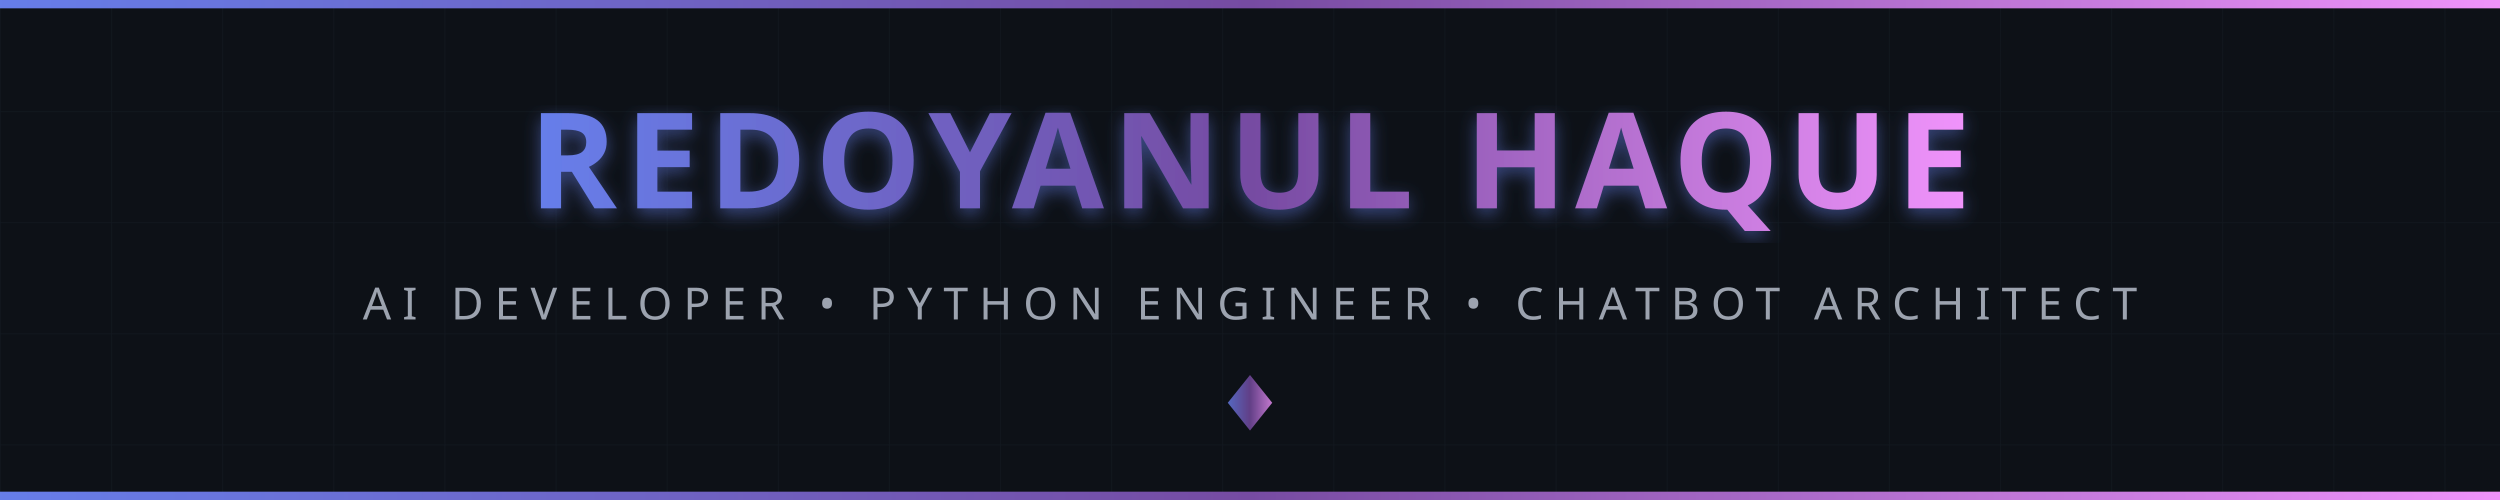
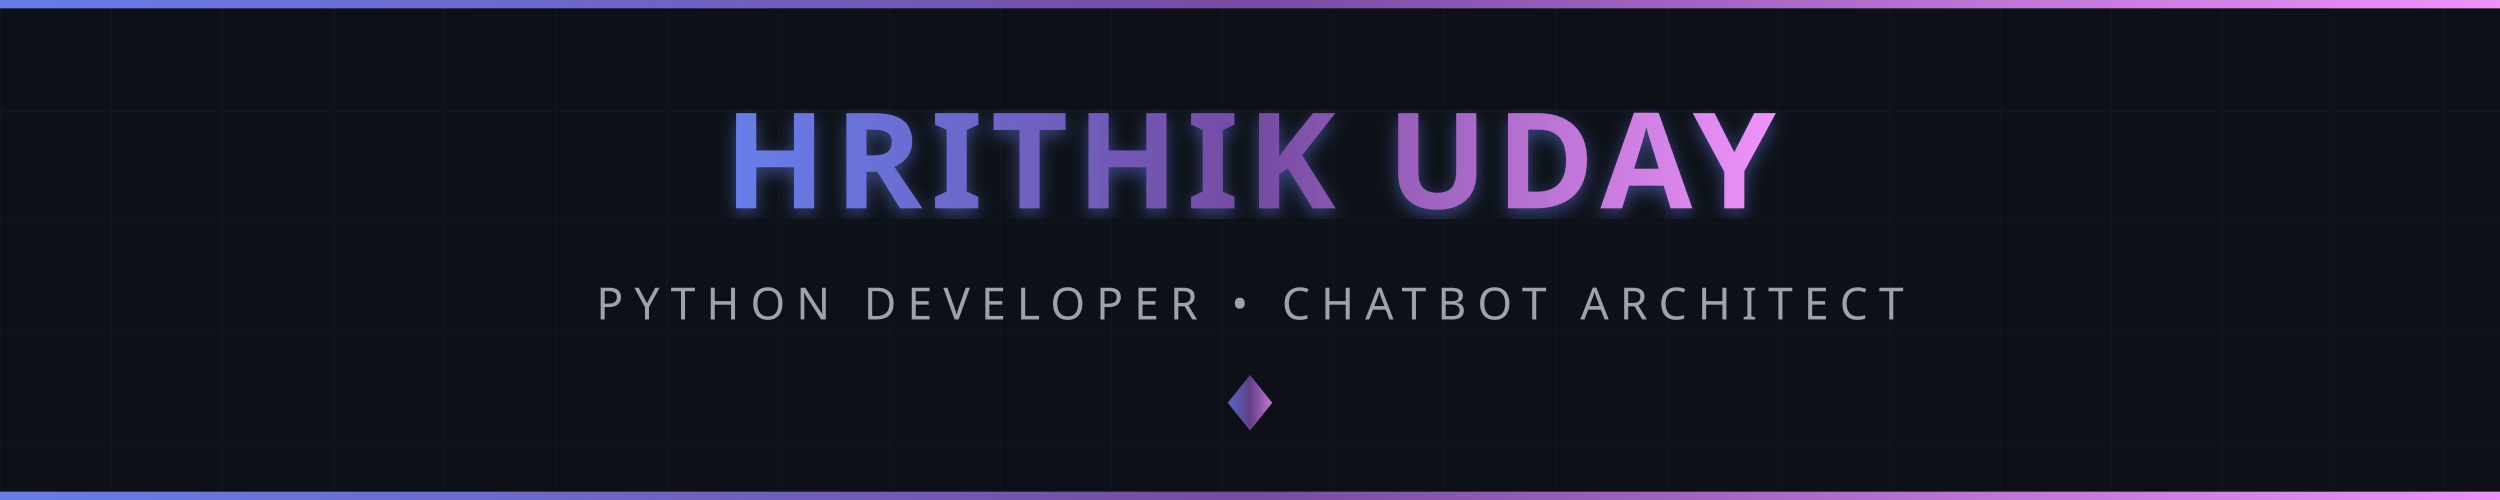
<svg xmlns="http://www.w3.org/2000/svg" width="900" height="180" viewBox="0 0 900 180">
  <defs>
    <linearGradient id="premiumGradient" x1="0%" y1="0%" x2="100%" y2="0%">
      <stop offset="0%" style="stop-color:#667eea">
        <animate attributeName="stop-color" values="#667eea;#764ba2;#f093fb;#667eea" dur="6s" repeatCount="indefinite" />
      </stop>
      <stop offset="50%" style="stop-color:#764ba2">
        <animate attributeName="stop-color" values="#764ba2;#f093fb;#667eea;#764ba2" dur="6s" repeatCount="indefinite" />
      </stop>
      <stop offset="100%" style="stop-color:#f093fb">
        <animate attributeName="stop-color" values="#f093fb;#667eea;#764ba2;#f093fb" dur="6s" repeatCount="indefinite" />
      </stop>
    </linearGradient>
    <filter id="textShadow" x="-10%" y="-10%" width="120%" height="120%">
      <feDropShadow dx="0" dy="2" stdDeviation="3" flood-color="#667eea" flood-opacity="0.5" />
    </filter>
  </defs>
  <rect width="100%" height="100%" fill="#0d1117" />
  <defs>
    <pattern id="grid" width="40" height="40" patternUnits="userSpaceOnUse">
      <path d="M 40 0 L 0 0 0 40" fill="none" stroke="#1f2937" stroke-width="0.5" opacity="0.3" />
    </pattern>
  </defs>
  <rect width="100%" height="100%" fill="url(#grid)" />
  <rect x="0" y="0" width="900" height="3" fill="url(#premiumGradient)" />
  <g filter="url(#textShadow)">
    <text x="450" y="75" text-anchor="middle" font-family="'Segoe UI', 'SF Pro Display', -apple-system, sans-serif" font-size="48" font-weight="700" fill="url(#premiumGradient)" letter-spacing="3">
-       REDOYANUL HAQUE
+       HRITHIK UDAY
    </text>
  </g>
  <text x="450" y="115" text-anchor="middle" font-family="'Segoe UI', 'SF Pro Display', -apple-system, sans-serif" font-size="16" fill="#9ca3af" letter-spacing="4">
-     AI DEVELOPER  •  PYTHON ENGINEER  •  CHATBOT ARCHITECT
+     PYTHON DEVELOPER  •  CHATBOT ARCHITECT
  </text>
  <g opacity="0.6">
    <line x1="120" y1="140" x2="380" y2="140" stroke="url(#premiumGradient)" stroke-width="1">
      <animate attributeName="x2" values="120;380" dur="1s" fill="freeze" />
    </line>
    <line x1="520" y1="140" x2="780" y2="140" stroke="url(#premiumGradient)" stroke-width="1">
      <animate attributeName="x1" values="780;520" dur="1s" fill="freeze" />
    </line>
  </g>
  <polygon points="450,135 458,145 450,155 442,145" fill="url(#premiumGradient)" opacity="0.8">
    <animateTransform attributeName="transform" type="rotate" from="0 450 145" to="360 450 145" dur="10s" repeatCount="indefinite" />
  </polygon>
  <rect x="0" y="177" width="900" height="3" fill="url(#premiumGradient)" />
</svg>
